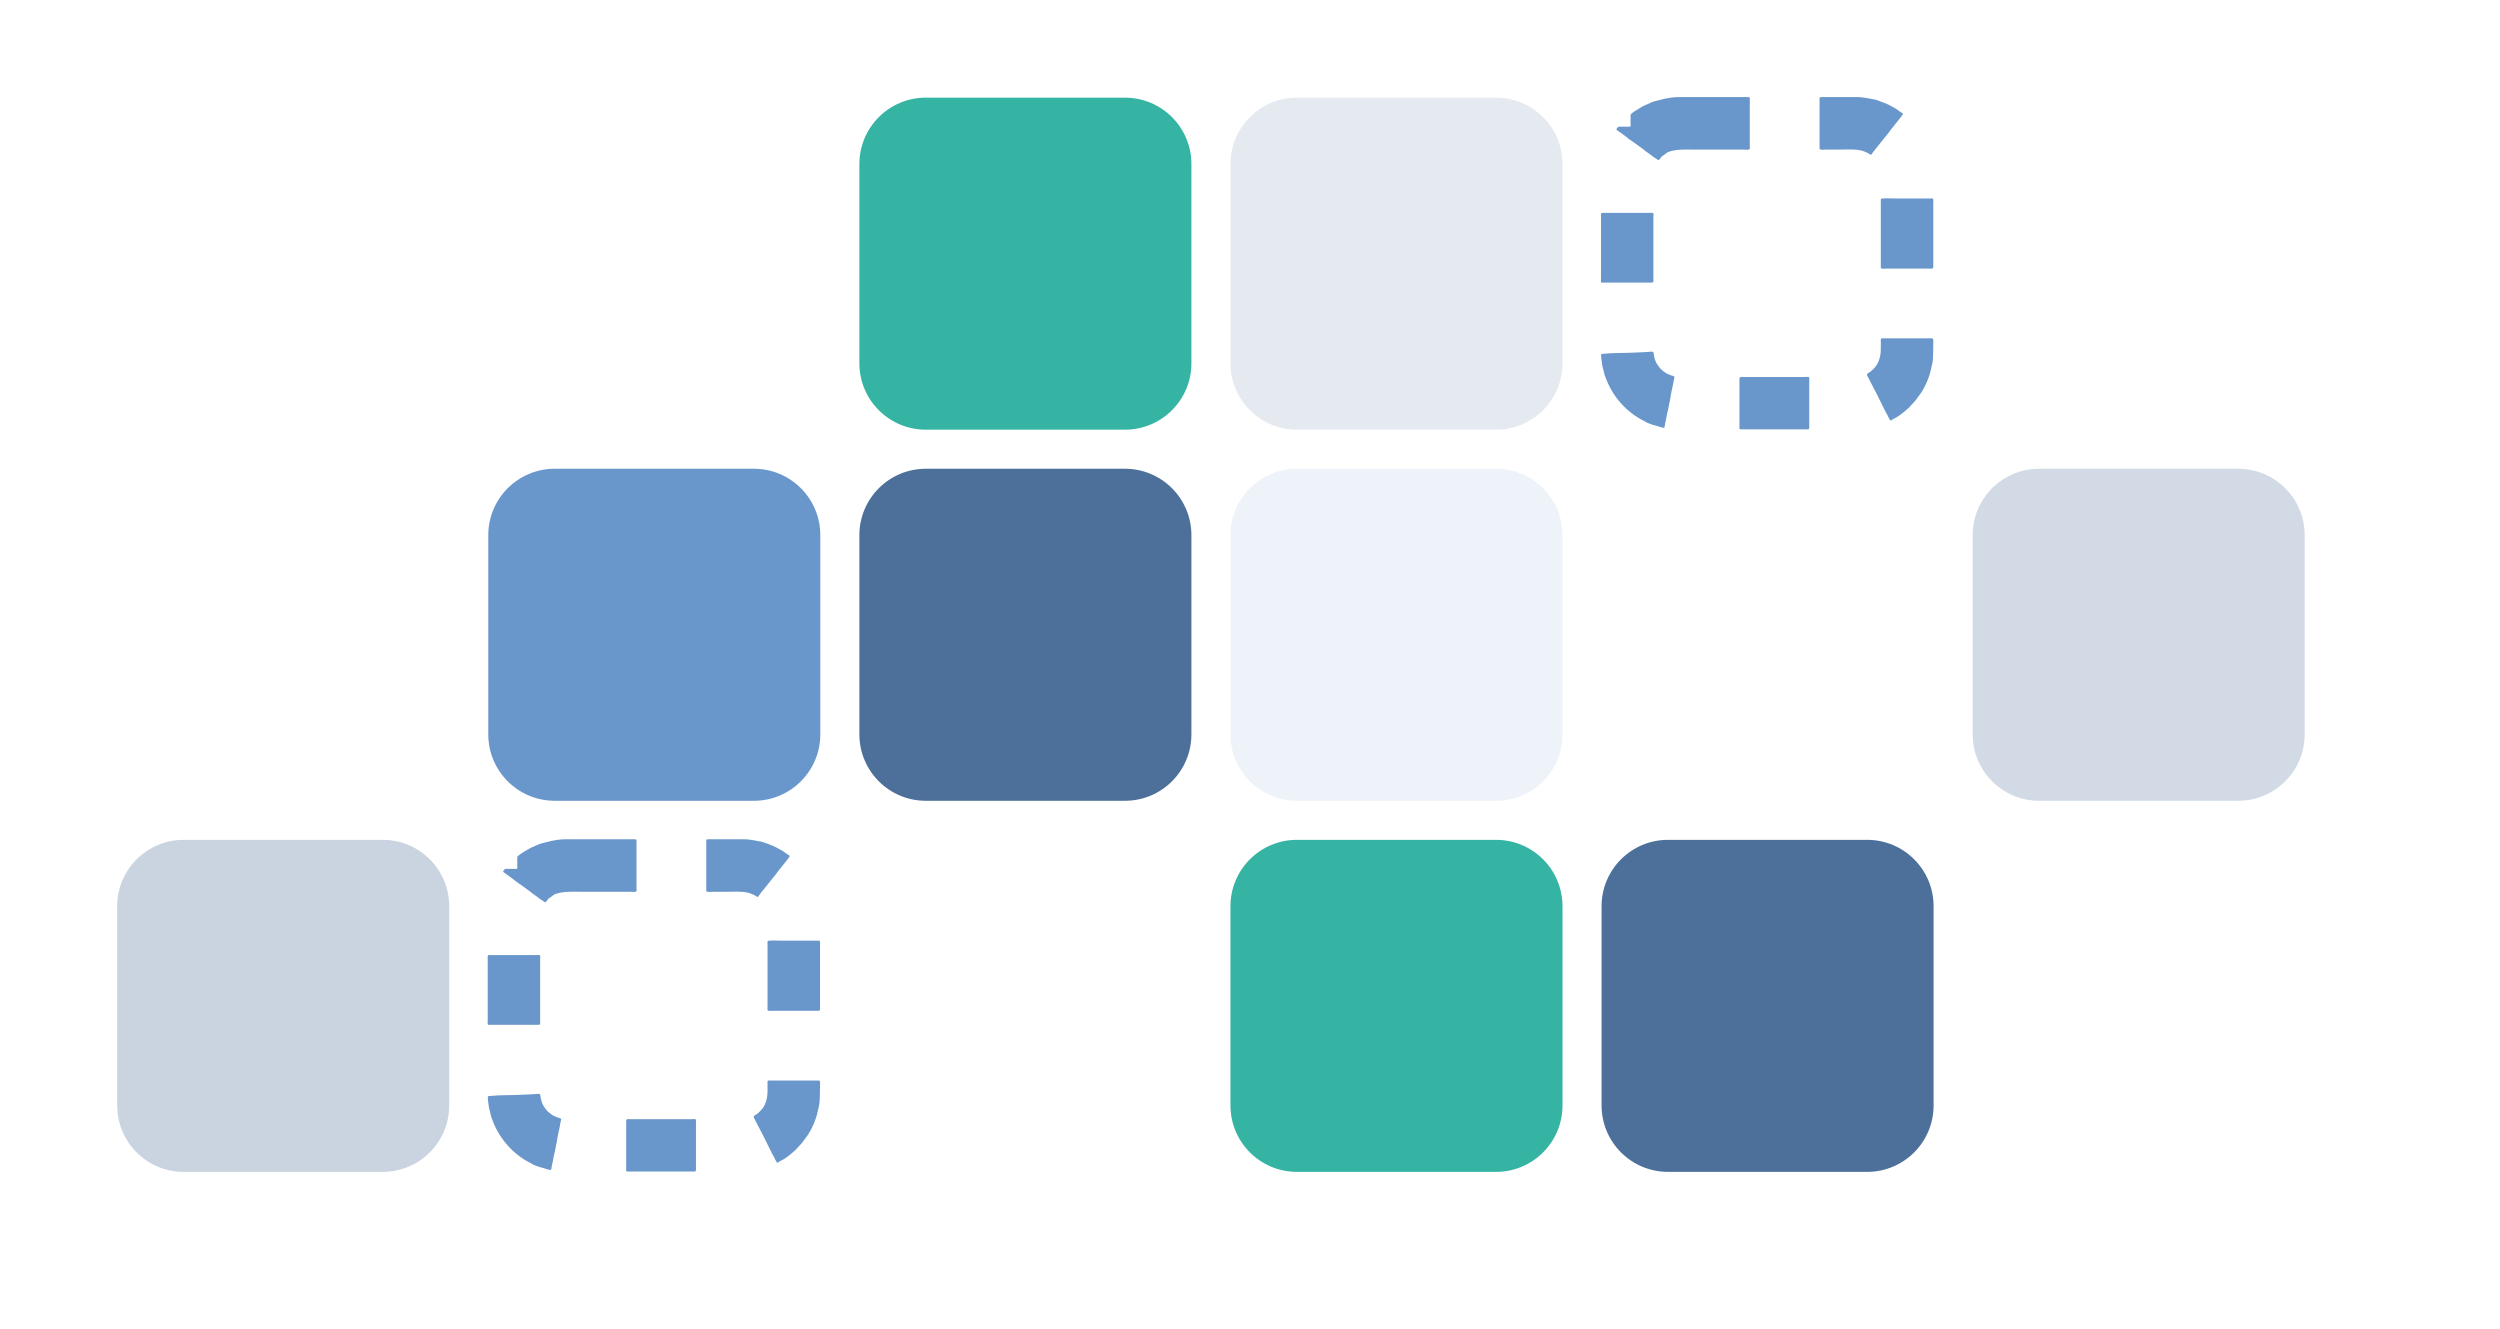
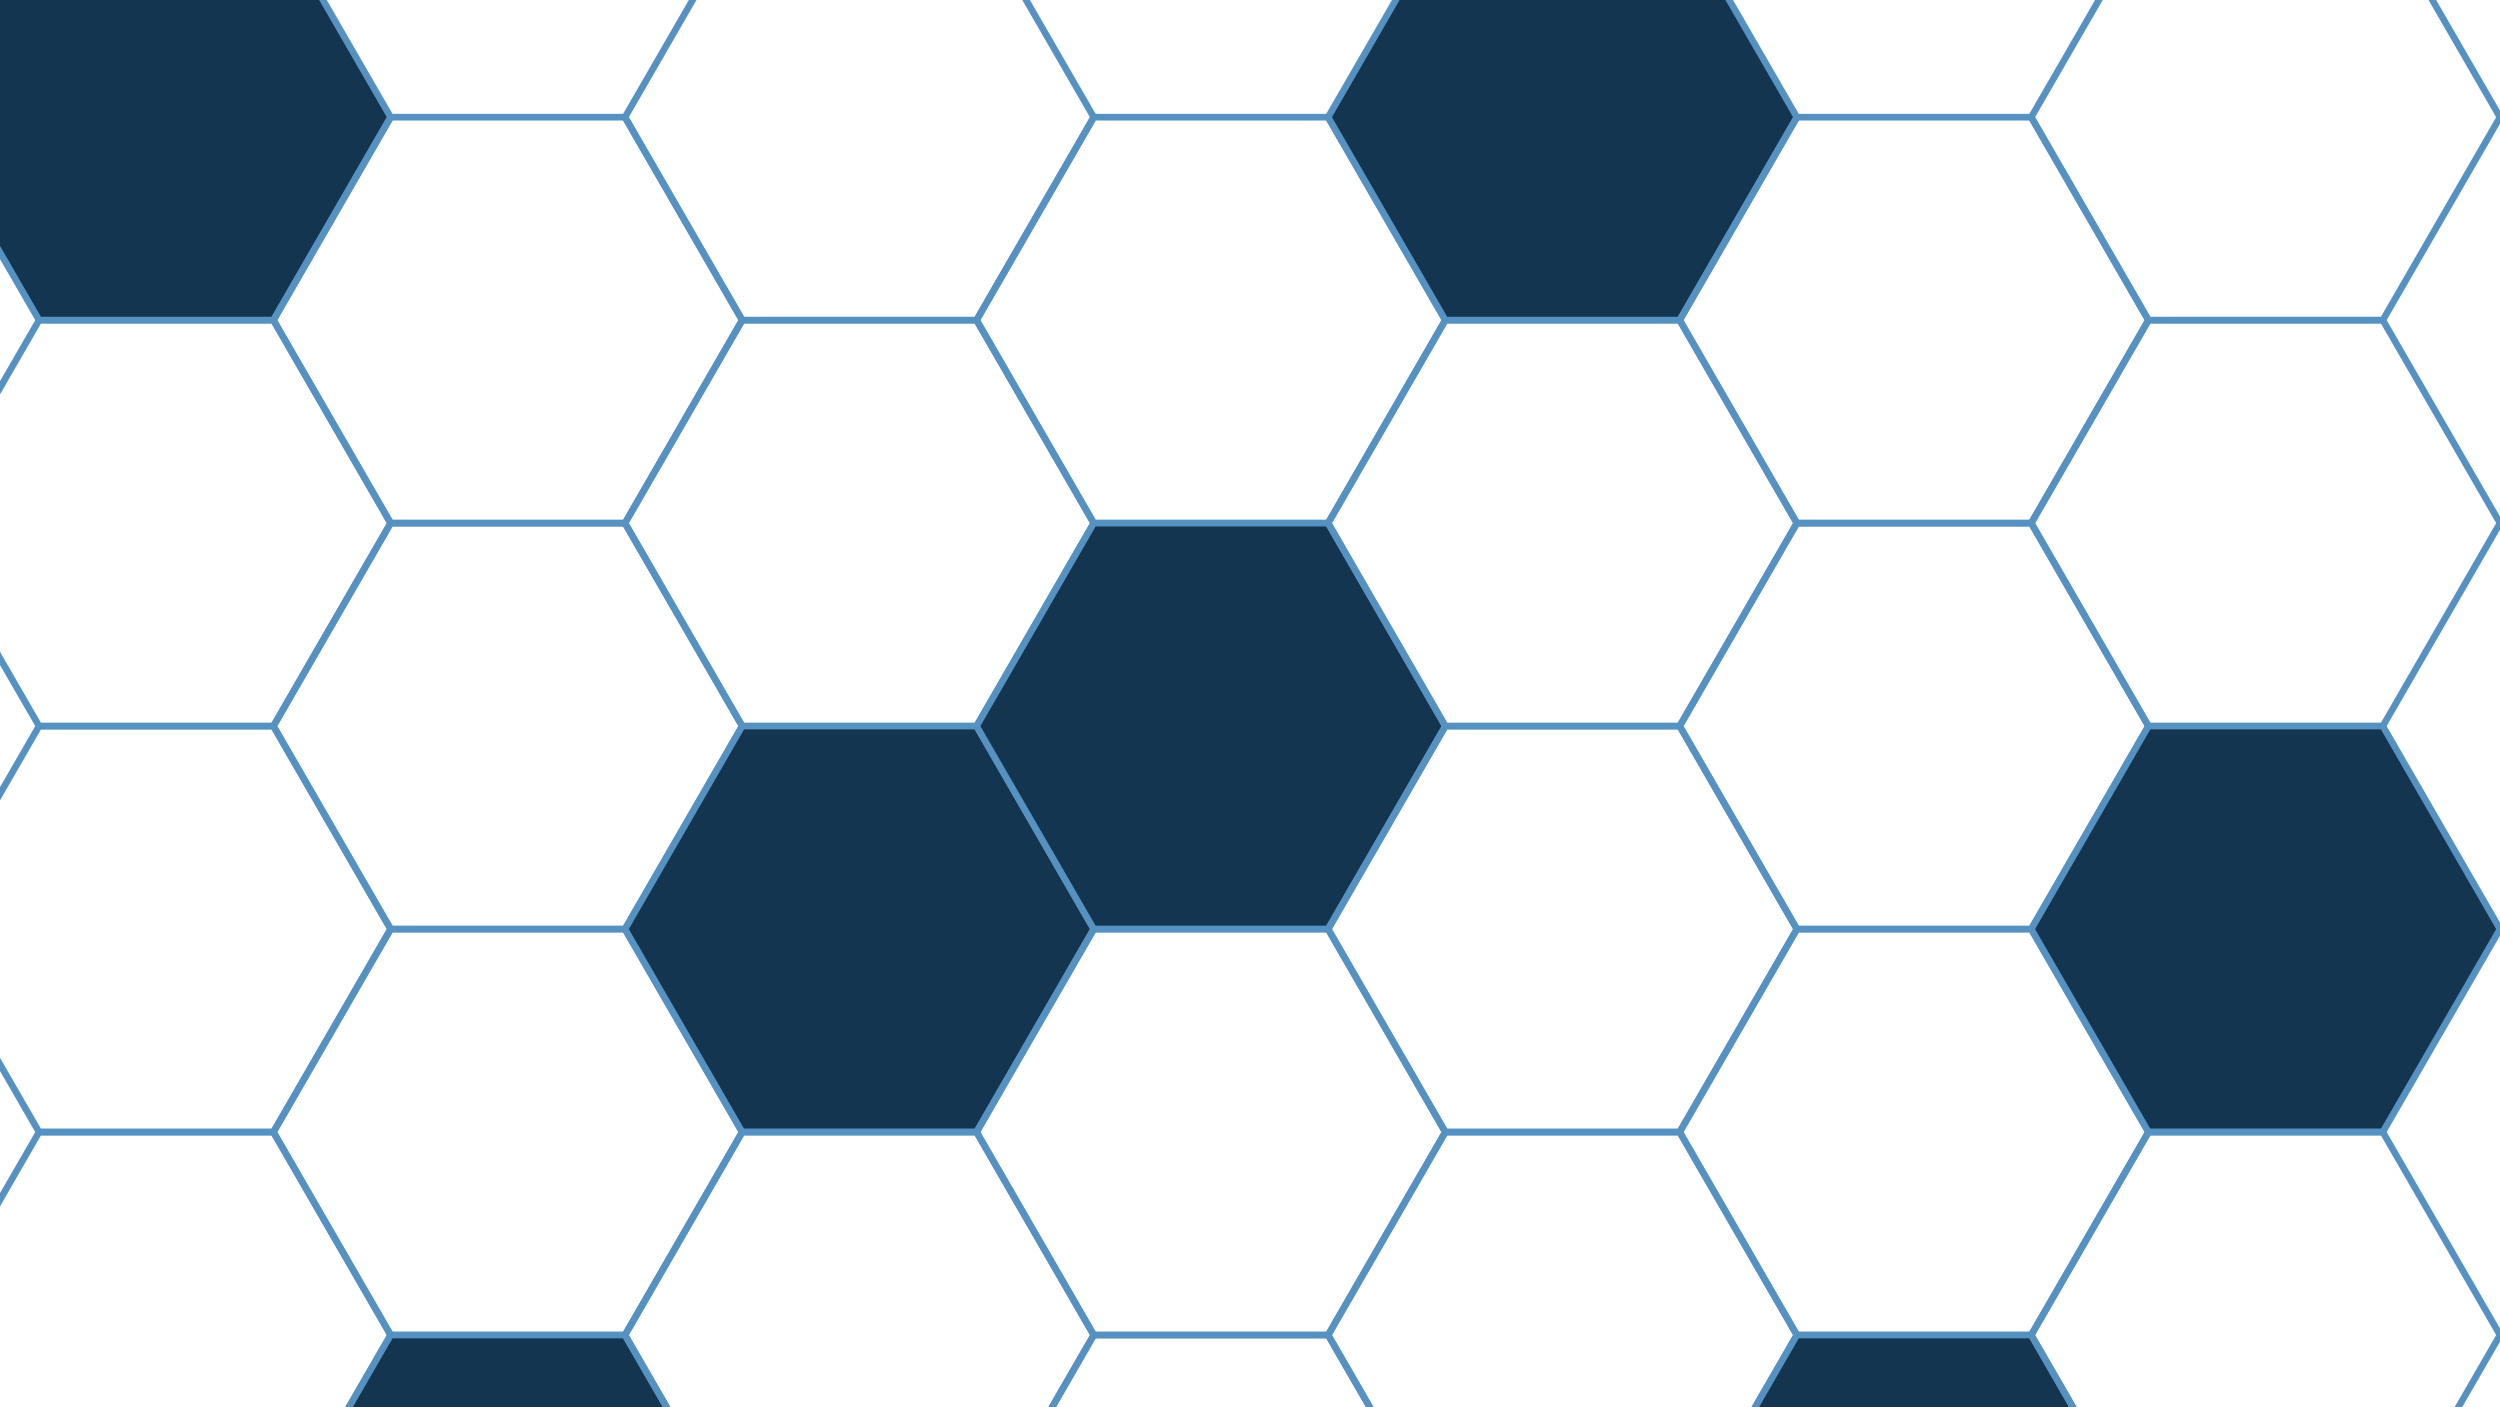
- <svg xmlns="http://www.w3.org/2000/svg" width="640" height="340" viewBox="0 0 640 340" role="img">
-   <rect x="30" y="215" width="85" height="85" rx="17" fill="#4C7099" opacity="0.3" />
-   <rect x="125" y="120" width="85" height="85" rx="17" fill="#6997CC" opacity="1" />
-   <rect x="220" y="120" width="85" height="85" rx="17" fill="#4C7099" opacity="1" />
-   <rect x="220" y="25" width="85" height="85" rx="17" fill="#35B3A3" opacity="1" />
-   <rect x="315" y="25" width="85" height="85" rx="17" fill="#4C7099" opacity="0.15" />
-   <rect x="315" y="215" width="85" height="85" rx="17" fill="#35B3A3" opacity="1" />
-   <rect x="410" y="215" width="85" height="85" rx="17" fill="#4C7099" opacity="1" />
-   <rect x="505" y="120" width="85" height="85" rx="17" fill="#4C7099" opacity="0.25" />
-   <rect x="315" y="120" width="85" height="85" rx="17" fill="#6997CC" opacity="0.12" />
-   <g transform="translate(410 25) scale(0.2910959) translate(-612 -612)">
-     <path fill="#6997CC" d="M 662 667.051 C 660.814 666.035 659.285 665.284 658 664.368 C 655.647 662.69 653.43 660.847 651 659.272 C 650.285 658.809 649.692 658.128 649 657.628 C 644.681 654.505 640.435 651.255 636 648.312 C 635.286 647.838 634.704 647.141 634 646.653 C 631.621 645.004 629.311 643.312 627 641.575 C 626.69 641.342 625.156 640.353 625.069 640 C 624.935 639.464 626.474 637.693 627 637.525 C 627.103 637.492 628.896 637.5 629 637.5 C 631 637.5 633 637.5 635 637.5 C 635.655 637.5 637.202 637.894 637.5 637 C 637.711 636.368 637.5 635.667 637.5 635 C 637.5 633 637.5 631 637.5 629 C 637.5 628.972 637.498 627.028 637.506 627 C 637.677 626.44 638.583 625.853 639 625.505 C 639.976 624.69 640.93 624.022 642 623.349 C 645.541 621.12 649.095 618.941 653 617.469 C 654.364 616.954 655.647 616.139 657 615.662 C 658.629 615.089 660.344 614.786 662 614.319 C 665.606 613.303 669.259 612.484 673 611.97 C 678.272 611.246 683.693 611.5 689 611.5 C 697 611.5 705 611.5 713 611.5 C 720.333 611.5 727.667 611.5 735 611.5 C 736.667 611.5 738.333 611.5 740 611.5 C 740.865 611.5 741.705 611.353 742.352 612 C 742.352 623.667 742.352 635.333 742.352 647 C 742.352 649.667 742.352 652.333 742.352 655 C 742.352 655.581 742.7 657.124 742 657.471 C 740.713 658.11 738.403 657.671 737 657.671 C 732.667 657.671 728.333 657.671 724 657.671 C 713.667 657.671 703.333 657.671 693 657.671 C 685.557 657.671 678.103 657.179 671 659.64 C 669.449 660.177 668.328 661.464 667 662.342 C 665.83 663.115 666.086 662.801 665 663.706 C 664.289 664.298 663.782 665.27 663.229 666 C 662.904 666.428 662.372 666.679 662 667.051 Z M 849 662.291 C 847.842 661.916 847.052 661.143 846 660.648 C 844.428 659.909 842.698 659.041 841 658.621 C 834.538 657.024 827.613 657.671 821 657.671 C 817 657.671 813 657.671 809 657.671 C 807.532 657.671 805.341 658.083 804 657.383 C 803.514 657.13 803.713 656.331 803.713 656 C 803.713 654.333 803.713 652.667 803.713 651 C 803.713 644.333 803.713 637.667 803.713 631 C 803.713 626.333 803.713 621.667 803.713 617 C 803.713 615.667 803.709 614.333 803.713 613 C 803.717 611.871 803.485 612.234 804 611.719 C 805.936 611.295 808.02 611.5 810 611.5 C 813.667 611.5 817.333 611.5 821 611.5 C 825 611.5 829 611.5 833 611.5 C 835.634 611.5 838.383 611.394 841 611.728 C 844.016 612.113 847.031 612.629 850 613.25 C 851.007 613.461 852.015 613.469 853 613.796 C 856.034 614.806 859.037 615.938 862 617.135 C 865.176 618.418 867.999 620.235 871 621.816 C 871.72 622.196 872.311 622.862 873 623.281 C 874.059 623.925 874.985 624.634 876 625.352 C 876.323 625.581 876.833 625.639 876.995 626 C 877.245 626.557 876.224 627.791 876 628.092 C 874.251 630.438 872.4 632.76 870.521 635 C 868.356 637.581 866.351 640.31 864.321 643 C 861.231 647.097 857.758 650.907 854.66 655 C 853.386 656.683 851.941 658.292 850.711 660 C 850.142 660.789 849.696 661.595 849 662.291 Z M 903 762.338 C 892.667 762.338 882.333 762.338 872 762.338 C 869 762.338 866 762.338 863 762.338 C 861.439 762.338 859.516 762.637 858 762.216 C 857.273 762.014 857.587 759.53 857.587 759 C 857.587 755.333 857.587 751.667 857.587 748 C 857.587 736.333 857.587 724.667 857.587 713 C 857.587 710 857.587 707 857.587 704 C 857.587 703.081 857.291 701.493 858 700.784 C 861.915 700.308 866.055 700.662 870 700.662 C 877.667 700.662 885.333 700.662 893 700.662 C 895.667 700.662 898.333 700.662 901 700.662 C 901.583 700.662 903.118 700.321 903.484 701 C 904.054 702.056 903.722 703.846 903.722 705 C 903.722 708 903.722 711 903.722 714 C 903.722 725.333 903.722 736.667 903.722 748 C 903.722 751.667 903.722 755.333 903.722 759 C 903.722 760.149 904.049 761.606 903 762.338 Z M 657 774.671 C 646.333 774.671 635.667 774.671 625 774.671 C 622 774.671 619 774.671 616 774.671 C 615 774.671 614 774.671 613 774.671 C 612.667 774.671 612.304 774.807 612 774.671 C 611.034 774.239 611.5 771.813 611.5 771 C 611.5 767.667 611.5 764.333 611.5 761 C 611.5 749.333 611.5 737.667 611.5 726 C 611.5 723 611.5 720 611.5 717 C 611.5 715.702 611.208 714.392 612 713.329 C 622.667 713.329 633.333 713.329 644 713.329 C 647 713.329 650 713.329 653 713.329 C 654 713.329 655 713.329 656 713.329 C 656.333 713.329 656.693 713.199 657 713.329 C 658.084 713.786 657.593 716.099 657.593 717 C 657.593 720.333 657.593 723.667 657.593 727 C 657.593 738.667 657.593 750.333 657.593 762 C 657.593 765 657.593 768 657.593 771 C 657.593 772.348 657.917 773.632 657 774.671 Z M 868 895.044 C 867.902 895.095 866.18 896.032 866 895.97 C 865.634 895.844 865.575 895.323 865.362 895 C 864.527 893.732 863.947 892.371 863.324 891 C 862.854 889.967 862.08 889.038 861.614 888 C 859.94 884.272 857.887 880.731 856.173 877 C 853.847 871.934 850.969 867.023 848.474 862 C 847.807 860.658 847.095 859.346 846.443 858 C 846.146 857.388 845.574 856.68 845.447 856 C 845.138 854.361 847.429 853.87 848.442 853 C 851.141 850.68 853.642 848.282 855.135 845 C 856.919 841.079 857.587 837.303 857.587 833 C 857.587 831 857.587 829 857.587 827 C 857.587 826.013 857.46 824.955 857.784 824 C 857.978 823.428 859.594 823.662 860 823.662 C 863 823.662 866 823.662 869 823.662 C 880.333 823.662 891.667 823.662 903 823.662 C 904.193 824.495 903.722 826.691 903.722 828 C 903.722 832.675 903.619 837.331 903.379 842 C 903.219 845.088 902.279 847.993 901.662 851 C 900.23 857.983 897.167 864.89 893.436 871 C 892.364 872.755 890.834 874.262 889.745 876 C 888.328 878.262 886.521 880.057 884.688 882 C 883.763 882.981 882.888 884.099 881.888 885 C 879.382 887.259 876.756 889.548 874 891.481 C 873.067 892.136 871.995 892.828 871 893.352 C 870.051 893.852 868.803 894.304 868 895.044 Z M 667 902.319 C 665.042 902.244 662.861 901.423 661 900.82 C 659.353 900.287 657.643 899.949 656 899.404 C 654.335 898.852 652.611 898.053 651 897.362 C 650.62 897.199 650.374 896.806 650 896.631 C 634.878 889.523 622.245 875.562 616.281 860 C 615.773 858.675 615.149 857.357 614.707 856 C 614.066 854.032 613.802 851.99 613.281 850 C 613.071 849.199 612.821 848.849 612.667 848 C 612.428 846.676 612.404 845.327 612.15 844 C 611.897 842.672 611.756 841.351 611.667 840 C 611.598 838.948 611.369 838.259 612 837.386 C 621.936 836.257 632.026 836.696 642 836.157 C 645.669 835.958 649.326 835.715 653 835.607 C 654.14 835.574 655.909 835.202 657 835.512 C 658.076 835.817 657.925 838.035 658.135 839 C 658.507 840.706 658.881 842.385 659.553 844 C 660.294 845.779 661.564 847.422 662.681 849 C 664.019 850.891 666.081 852.466 668 853.676 C 668.776 854.166 667.936 853.902 669 854.456 C 670.138 855.048 671.401 855.391 672.525 856 C 673.353 856.449 676.125 856.52 676.125 858 C 676.125 858.557 675.688 859.455 675.603 860 C 675.134 863.025 674.518 866.028 673.8 869 C 673.167 871.618 672.836 874.35 672.358 877 C 671.756 880.342 670.961 883.651 670.362 887 C 670.179 888.026 669.777 888.968 669.614 890 C 669.134 893.023 668.54 896.03 667.816 899 C 667.571 900.005 667.744 901.576 667 902.319 Z M 794 903.671 C 780 903.671 766 903.671 752 903.671 C 747.667 903.671 743.333 903.671 739 903.671 C 737.667 903.671 736.333 903.671 735 903.671 C 734.667 903.671 734.311 903.791 734 903.671 C 732.842 903.224 733.267 901.928 733.267 901 C 733.267 898.333 733.261 895.667 733.261 893 C 733.261 885.333 733.261 877.667 733.261 870 C 733.261 867.667 733.261 865.333 733.261 863 C 733.261 861.329 733.107 859.627 733.508 858 C 734.441 857.36 735.888 857.662 737 857.662 C 740 857.662 743 857.662 746 857.662 C 757.667 857.662 769.333 857.662 781 857.662 C 784.333 857.662 787.667 857.662 791 857.662 C 791.682 857.662 794.071 857.248 794.434 858 C 794.845 858.854 794.644 860.09 794.644 861 C 794.644 863.333 794.644 865.667 794.644 868 C 794.644 876.333 794.644 884.667 794.644 893 C 794.644 895.333 794.644 897.667 794.644 900 C 794.644 901.38 794.986 902.644 794 903.671 Z" />
-   </g>
-   <g transform="translate(125 215) scale(0.2910959) translate(-612 -612)">
-     <path fill="#6997CC" d="M 662 667.051 C 660.814 666.035 659.285 665.284 658 664.368 C 655.647 662.69 653.43 660.847 651 659.272 C 650.285 658.809 649.692 658.128 649 657.628 C 644.681 654.505 640.435 651.255 636 648.312 C 635.286 647.838 634.704 647.141 634 646.653 C 631.621 645.004 629.311 643.312 627 641.575 C 626.69 641.342 625.156 640.353 625.069 640 C 624.935 639.464 626.474 637.693 627 637.525 C 627.103 637.492 628.896 637.5 629 637.5 C 631 637.5 633 637.5 635 637.5 C 635.655 637.5 637.202 637.894 637.5 637 C 637.711 636.368 637.5 635.667 637.5 635 C 637.5 633 637.5 631 637.5 629 C 637.5 628.972 637.498 627.028 637.506 627 C 637.677 626.44 638.583 625.853 639 625.505 C 639.976 624.69 640.93 624.022 642 623.349 C 645.541 621.12 649.095 618.941 653 617.469 C 654.364 616.954 655.647 616.139 657 615.662 C 658.629 615.089 660.344 614.786 662 614.319 C 665.606 613.303 669.259 612.484 673 611.97 C 678.272 611.246 683.693 611.5 689 611.5 C 697 611.5 705 611.5 713 611.5 C 720.333 611.5 727.667 611.5 735 611.5 C 736.667 611.5 738.333 611.5 740 611.5 C 740.865 611.5 741.705 611.353 742.352 612 C 742.352 623.667 742.352 635.333 742.352 647 C 742.352 649.667 742.352 652.333 742.352 655 C 742.352 655.581 742.7 657.124 742 657.471 C 740.713 658.11 738.403 657.671 737 657.671 C 732.667 657.671 728.333 657.671 724 657.671 C 713.667 657.671 703.333 657.671 693 657.671 C 685.557 657.671 678.103 657.179 671 659.64 C 669.449 660.177 668.328 661.464 667 662.342 C 665.83 663.115 666.086 662.801 665 663.706 C 664.289 664.298 663.782 665.27 663.229 666 C 662.904 666.428 662.372 666.679 662 667.051 Z M 849 662.291 C 847.842 661.916 847.052 661.143 846 660.648 C 844.428 659.909 842.698 659.041 841 658.621 C 834.538 657.024 827.613 657.671 821 657.671 C 817 657.671 813 657.671 809 657.671 C 807.532 657.671 805.341 658.083 804 657.383 C 803.514 657.13 803.713 656.331 803.713 656 C 803.713 654.333 803.713 652.667 803.713 651 C 803.713 644.333 803.713 637.667 803.713 631 C 803.713 626.333 803.713 621.667 803.713 617 C 803.713 615.667 803.709 614.333 803.713 613 C 803.717 611.871 803.485 612.234 804 611.719 C 805.936 611.295 808.02 611.5 810 611.5 C 813.667 611.5 817.333 611.5 821 611.5 C 825 611.5 829 611.5 833 611.5 C 835.634 611.5 838.383 611.394 841 611.728 C 844.016 612.113 847.031 612.629 850 613.25 C 851.007 613.461 852.015 613.469 853 613.796 C 856.034 614.806 859.037 615.938 862 617.135 C 865.176 618.418 867.999 620.235 871 621.816 C 871.72 622.196 872.311 622.862 873 623.281 C 874.059 623.925 874.985 624.634 876 625.352 C 876.323 625.581 876.833 625.639 876.995 626 C 877.245 626.557 876.224 627.791 876 628.092 C 874.251 630.438 872.4 632.76 870.521 635 C 868.356 637.581 866.351 640.31 864.321 643 C 861.231 647.097 857.758 650.907 854.66 655 C 853.386 656.683 851.941 658.292 850.711 660 C 850.142 660.789 849.696 661.595 849 662.291 Z M 903 762.338 C 892.667 762.338 882.333 762.338 872 762.338 C 869 762.338 866 762.338 863 762.338 C 861.439 762.338 859.516 762.637 858 762.216 C 857.273 762.014 857.587 759.53 857.587 759 C 857.587 755.333 857.587 751.667 857.587 748 C 857.587 736.333 857.587 724.667 857.587 713 C 857.587 710 857.587 707 857.587 704 C 857.587 703.081 857.291 701.493 858 700.784 C 861.915 700.308 866.055 700.662 870 700.662 C 877.667 700.662 885.333 700.662 893 700.662 C 895.667 700.662 898.333 700.662 901 700.662 C 901.583 700.662 903.118 700.321 903.484 701 C 904.054 702.056 903.722 703.846 903.722 705 C 903.722 708 903.722 711 903.722 714 C 903.722 725.333 903.722 736.667 903.722 748 C 903.722 751.667 903.722 755.333 903.722 759 C 903.722 760.149 904.049 761.606 903 762.338 Z M 657 774.671 C 646.333 774.671 635.667 774.671 625 774.671 C 622 774.671 619 774.671 616 774.671 C 615 774.671 614 774.671 613 774.671 C 612.667 774.671 612.304 774.807 612 774.671 C 611.034 774.239 611.5 771.813 611.5 771 C 611.5 767.667 611.5 764.333 611.5 761 C 611.5 749.333 611.5 737.667 611.5 726 C 611.5 723 611.5 720 611.5 717 C 611.5 715.702 611.208 714.392 612 713.329 C 622.667 713.329 633.333 713.329 644 713.329 C 647 713.329 650 713.329 653 713.329 C 654 713.329 655 713.329 656 713.329 C 656.333 713.329 656.693 713.199 657 713.329 C 658.084 713.786 657.593 716.099 657.593 717 C 657.593 720.333 657.593 723.667 657.593 727 C 657.593 738.667 657.593 750.333 657.593 762 C 657.593 765 657.593 768 657.593 771 C 657.593 772.348 657.917 773.632 657 774.671 Z M 868 895.044 C 867.902 895.095 866.18 896.032 866 895.97 C 865.634 895.844 865.575 895.323 865.362 895 C 864.527 893.732 863.947 892.371 863.324 891 C 862.854 889.967 862.08 889.038 861.614 888 C 859.94 884.272 857.887 880.731 856.173 877 C 853.847 871.934 850.969 867.023 848.474 862 C 847.807 860.658 847.095 859.346 846.443 858 C 846.146 857.388 845.574 856.68 845.447 856 C 845.138 854.361 847.429 853.87 848.442 853 C 851.141 850.68 853.642 848.282 855.135 845 C 856.919 841.079 857.587 837.303 857.587 833 C 857.587 831 857.587 829 857.587 827 C 857.587 826.013 857.46 824.955 857.784 824 C 857.978 823.428 859.594 823.662 860 823.662 C 863 823.662 866 823.662 869 823.662 C 880.333 823.662 891.667 823.662 903 823.662 C 904.193 824.495 903.722 826.691 903.722 828 C 903.722 832.675 903.619 837.331 903.379 842 C 903.219 845.088 902.279 847.993 901.662 851 C 900.23 857.983 897.167 864.89 893.436 871 C 892.364 872.755 890.834 874.262 889.745 876 C 888.328 878.262 886.521 880.057 884.688 882 C 883.763 882.981 882.888 884.099 881.888 885 C 879.382 887.259 876.756 889.548 874 891.481 C 873.067 892.136 871.995 892.828 871 893.352 C 870.051 893.852 868.803 894.304 868 895.044 Z M 667 902.319 C 665.042 902.244 662.861 901.423 661 900.82 C 659.353 900.287 657.643 899.949 656 899.404 C 654.335 898.852 652.611 898.053 651 897.362 C 650.62 897.199 650.374 896.806 650 896.631 C 634.878 889.523 622.245 875.562 616.281 860 C 615.773 858.675 615.149 857.357 614.707 856 C 614.066 854.032 613.802 851.99 613.281 850 C 613.071 849.199 612.821 848.849 612.667 848 C 612.428 846.676 612.404 845.327 612.15 844 C 611.897 842.672 611.756 841.351 611.667 840 C 611.598 838.948 611.369 838.259 612 837.386 C 621.936 836.257 632.026 836.696 642 836.157 C 645.669 835.958 649.326 835.715 653 835.607 C 654.14 835.574 655.909 835.202 657 835.512 C 658.076 835.817 657.925 838.035 658.135 839 C 658.507 840.706 658.881 842.385 659.553 844 C 660.294 845.779 661.564 847.422 662.681 849 C 664.019 850.891 666.081 852.466 668 853.676 C 668.776 854.166 667.936 853.902 669 854.456 C 670.138 855.048 671.401 855.391 672.525 856 C 673.353 856.449 676.125 856.52 676.125 858 C 676.125 858.557 675.688 859.455 675.603 860 C 675.134 863.025 674.518 866.028 673.8 869 C 673.167 871.618 672.836 874.35 672.358 877 C 671.756 880.342 670.961 883.651 670.362 887 C 670.179 888.026 669.777 888.968 669.614 890 C 669.134 893.023 668.54 896.03 667.816 899 C 667.571 900.005 667.744 901.576 667 902.319 Z M 794 903.671 C 780 903.671 766 903.671 752 903.671 C 747.667 903.671 743.333 903.671 739 903.671 C 737.667 903.671 736.333 903.671 735 903.671 C 734.667 903.671 734.311 903.791 734 903.671 C 732.842 903.224 733.267 901.928 733.267 901 C 733.267 898.333 733.261 895.667 733.261 893 C 733.261 885.333 733.261 877.667 733.261 870 C 733.261 867.667 733.261 865.333 733.261 863 C 733.261 861.329 733.107 859.627 733.508 858 C 734.441 857.36 735.888 857.662 737 857.662 C 740 857.662 743 857.662 746 857.662 C 757.667 857.662 769.333 857.662 781 857.662 C 784.333 857.662 787.667 857.662 791 857.662 C 791.682 857.662 794.071 857.248 794.434 858 C 794.845 858.854 794.644 860.09 794.644 861 C 794.644 863.333 794.644 865.667 794.644 868 C 794.644 876.333 794.644 884.667 794.644 893 C 794.644 895.333 794.644 897.667 794.644 900 C 794.644 901.38 794.986 902.644 794 903.671 Z" />
+ <svg xmlns="http://www.w3.org/2000/svg" width="640" height="360" viewBox="0 0 640 360" role="img">
+   <g fill="none" stroke-linejoin="round">
+     <polygon points="100.00,30.00 70.00,81.96 10.00,81.96 -20.00,30.00 10.00,-21.96 70.00,-21.96" fill="#143550" stroke="#5592C1" stroke-width="1.7" />
+     <polygon points="100.00,133.92 70.00,185.88 10.00,185.88 -20.00,133.92 10.00,81.96 70.00,81.96" fill="none" stroke="#5592C1" stroke-width="1.7" />
+     <polygon points="100.00,237.85 70.00,289.81 10.00,289.81 -20.00,237.85 10.00,185.88 70.00,185.88" fill="none" stroke="#5592C1" stroke-width="1.7" />
+     <polygon points="100.00,341.77 70.00,393.73 10.00,393.73 -20.00,341.77 10.00,289.81 70.00,289.81" fill="none" stroke="#5592C1" stroke-width="1.7" />
+     <polygon points="190.00,81.96 160.00,133.92 100.00,133.92 70.00,81.96 100.00,30.00 160.00,30.00" fill="none" stroke="#5592C1" stroke-width="1.7" />
+     <polygon points="190.00,185.88 160.00,237.85 100.00,237.85 70.00,185.88 100.00,133.92 160.00,133.92" fill="none" stroke="#5592C1" stroke-width="1.7" />
+     <polygon points="190.00,289.81 160.00,341.77 100.00,341.77 70.00,289.81 100.00,237.85 160.00,237.85" fill="none" stroke="#5592C1" stroke-width="1.7" />
+     <polygon points="190.00,393.73 160.00,445.69 100.00,445.69 70.00,393.73 100.00,341.77 160.00,341.77" fill="#143550" stroke="#5592C1" stroke-width="1.7" />
+     <polygon points="280.00,30.00 250.00,81.96 190.00,81.96 160.00,30.00 190.00,-21.96 250.00,-21.96" fill="none" stroke="#5592C1" stroke-width="1.7" />
+     <polygon points="280.00,133.92 250.00,185.88 190.00,185.88 160.00,133.92 190.00,81.96 250.00,81.96" fill="none" stroke="#5592C1" stroke-width="1.7" />
+     <polygon points="280.00,237.85 250.00,289.81 190.00,289.81 160.00,237.85 190.00,185.88 250.00,185.88" fill="#143550" stroke="#5592C1" stroke-width="1.7" />
+     <polygon points="280.00,341.77 250.00,393.73 190.00,393.73 160.00,341.77 190.00,289.81 250.00,289.81" fill="none" stroke="#5592C1" stroke-width="1.7" />
+     <polygon points="370.00,81.96 340.00,133.92 280.00,133.92 250.00,81.96 280.00,30.00 340.00,30.00" fill="none" stroke="#5592C1" stroke-width="1.7" />
+     <polygon points="370.00,185.88 340.00,237.85 280.00,237.85 250.00,185.88 280.00,133.92 340.00,133.92" fill="#143550" stroke="#5592C1" stroke-width="1.7" />
+     <polygon points="370.00,289.81 340.00,341.77 280.00,341.77 250.00,289.81 280.00,237.85 340.00,237.85" fill="none" stroke="#5592C1" stroke-width="1.7" />
+     <polygon points="370.00,393.73 340.00,445.69 280.00,445.69 250.00,393.73 280.00,341.77 340.00,341.77" fill="none" stroke="#5592C1" stroke-width="1.7" />
+     <polygon points="460.00,30.00 430.00,81.96 370.00,81.96 340.00,30.00 370.00,-21.96 430.00,-21.96" fill="#143550" stroke="#5592C1" stroke-width="1.7" />
+     <polygon points="460.00,133.92 430.00,185.88 370.00,185.88 340.00,133.92 370.00,81.96 430.00,81.96" fill="none" stroke="#5592C1" stroke-width="1.7" />
+     <polygon points="460.00,237.85 430.00,289.81 370.00,289.81 340.00,237.85 370.00,185.88 430.00,185.88" fill="none" stroke="#5592C1" stroke-width="1.7" />
+     <polygon points="460.00,341.77 430.00,393.73 370.00,393.73 340.00,341.77 370.00,289.81 430.00,289.81" fill="none" stroke="#5592C1" stroke-width="1.7" />
+     <polygon points="550.00,81.96 520.00,133.92 460.00,133.92 430.00,81.96 460.00,30.00 520.00,30.00" fill="none" stroke="#5592C1" stroke-width="1.7" />
+     <polygon points="550.00,185.88 520.00,237.85 460.00,237.85 430.00,185.88 460.00,133.92 520.00,133.92" fill="none" stroke="#5592C1" stroke-width="1.7" />
+     <polygon points="550.00,289.81 520.00,341.77 460.00,341.77 430.00,289.81 460.00,237.85 520.00,237.85" fill="none" stroke="#5592C1" stroke-width="1.7" />
+     <polygon points="550.00,393.73 520.00,445.69 460.00,445.69 430.00,393.73 460.00,341.77 520.00,341.77" fill="#143550" stroke="#5592C1" stroke-width="1.7" />
+     <polygon points="640.00,30.00 610.00,81.96 550.00,81.96 520.00,30.00 550.00,-21.96 610.00,-21.96" fill="none" stroke="#5592C1" stroke-width="1.7" />
+     <polygon points="640.00,133.92 610.00,185.88 550.00,185.88 520.00,133.92 550.00,81.96 610.00,81.96" fill="none" stroke="#5592C1" stroke-width="1.7" />
+     <polygon points="640.00,237.85 610.00,289.81 550.00,289.81 520.00,237.85 550.00,185.88 610.00,185.88" fill="#143550" stroke="#5592C1" stroke-width="1.7" />
+     <polygon points="640.00,341.77 610.00,393.73 550.00,393.73 520.00,341.77 550.00,289.81 610.00,289.81" fill="none" stroke="#5592C1" stroke-width="1.7" />
  </g>
</svg>
